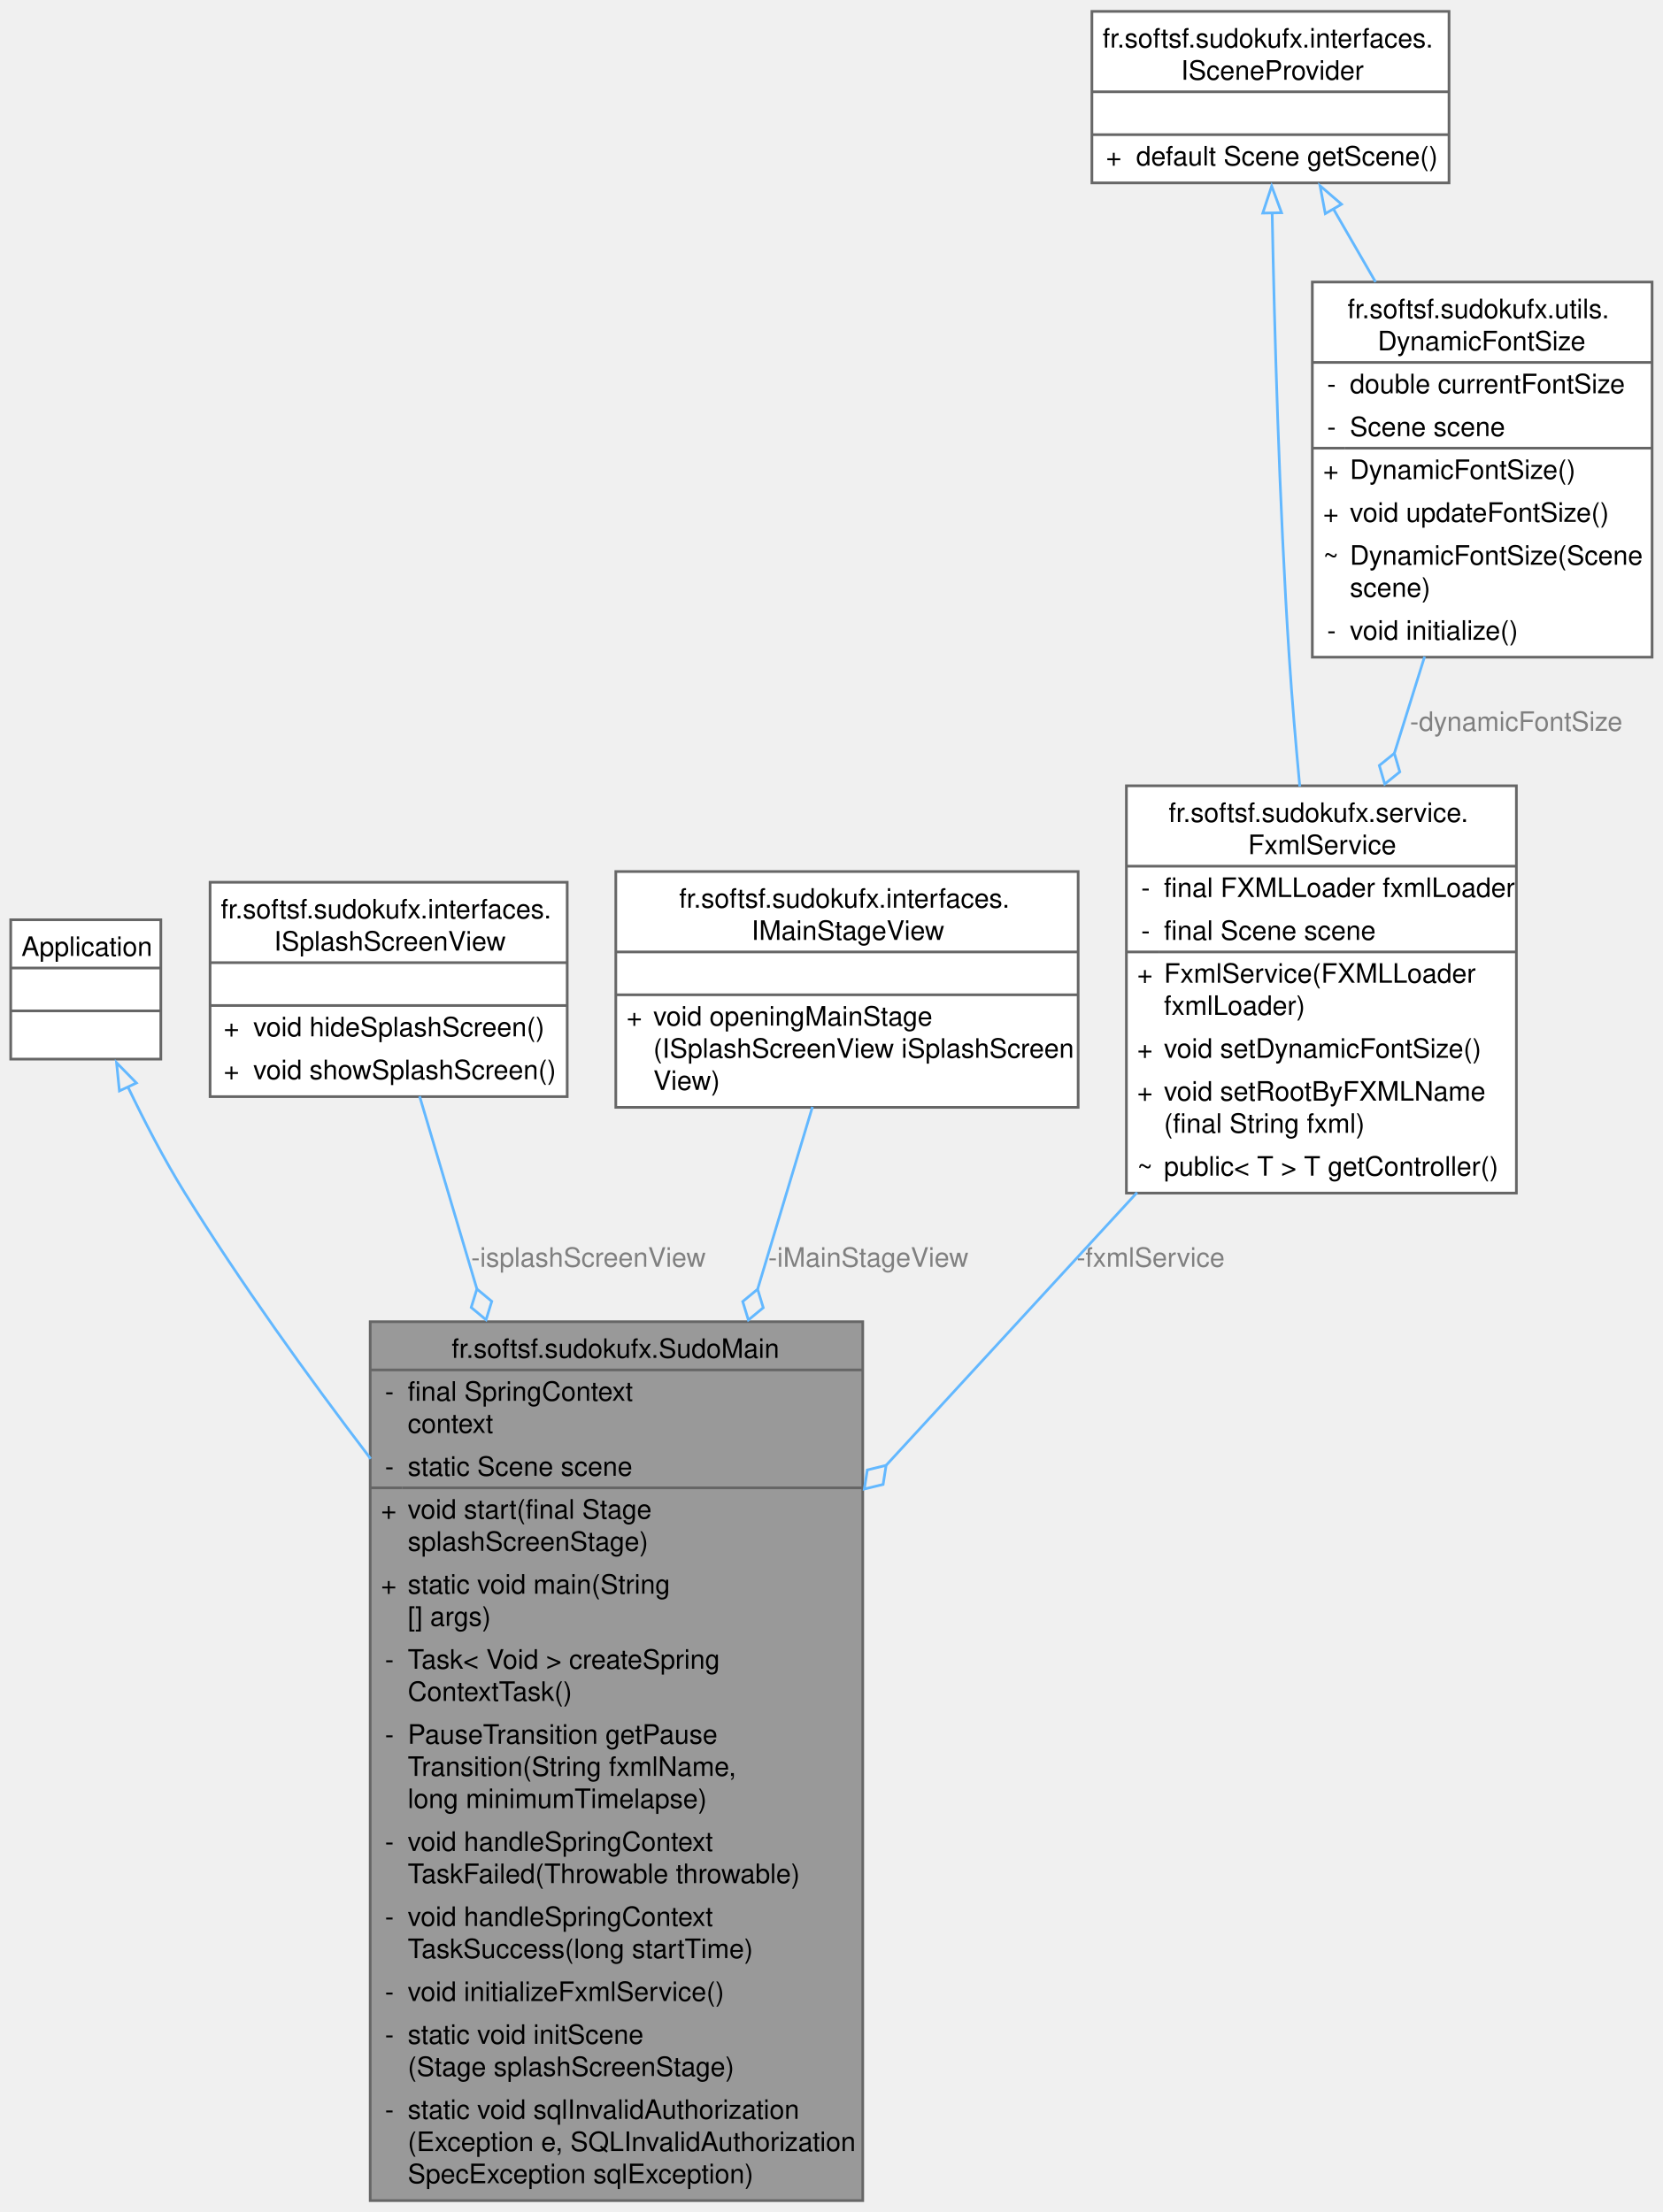
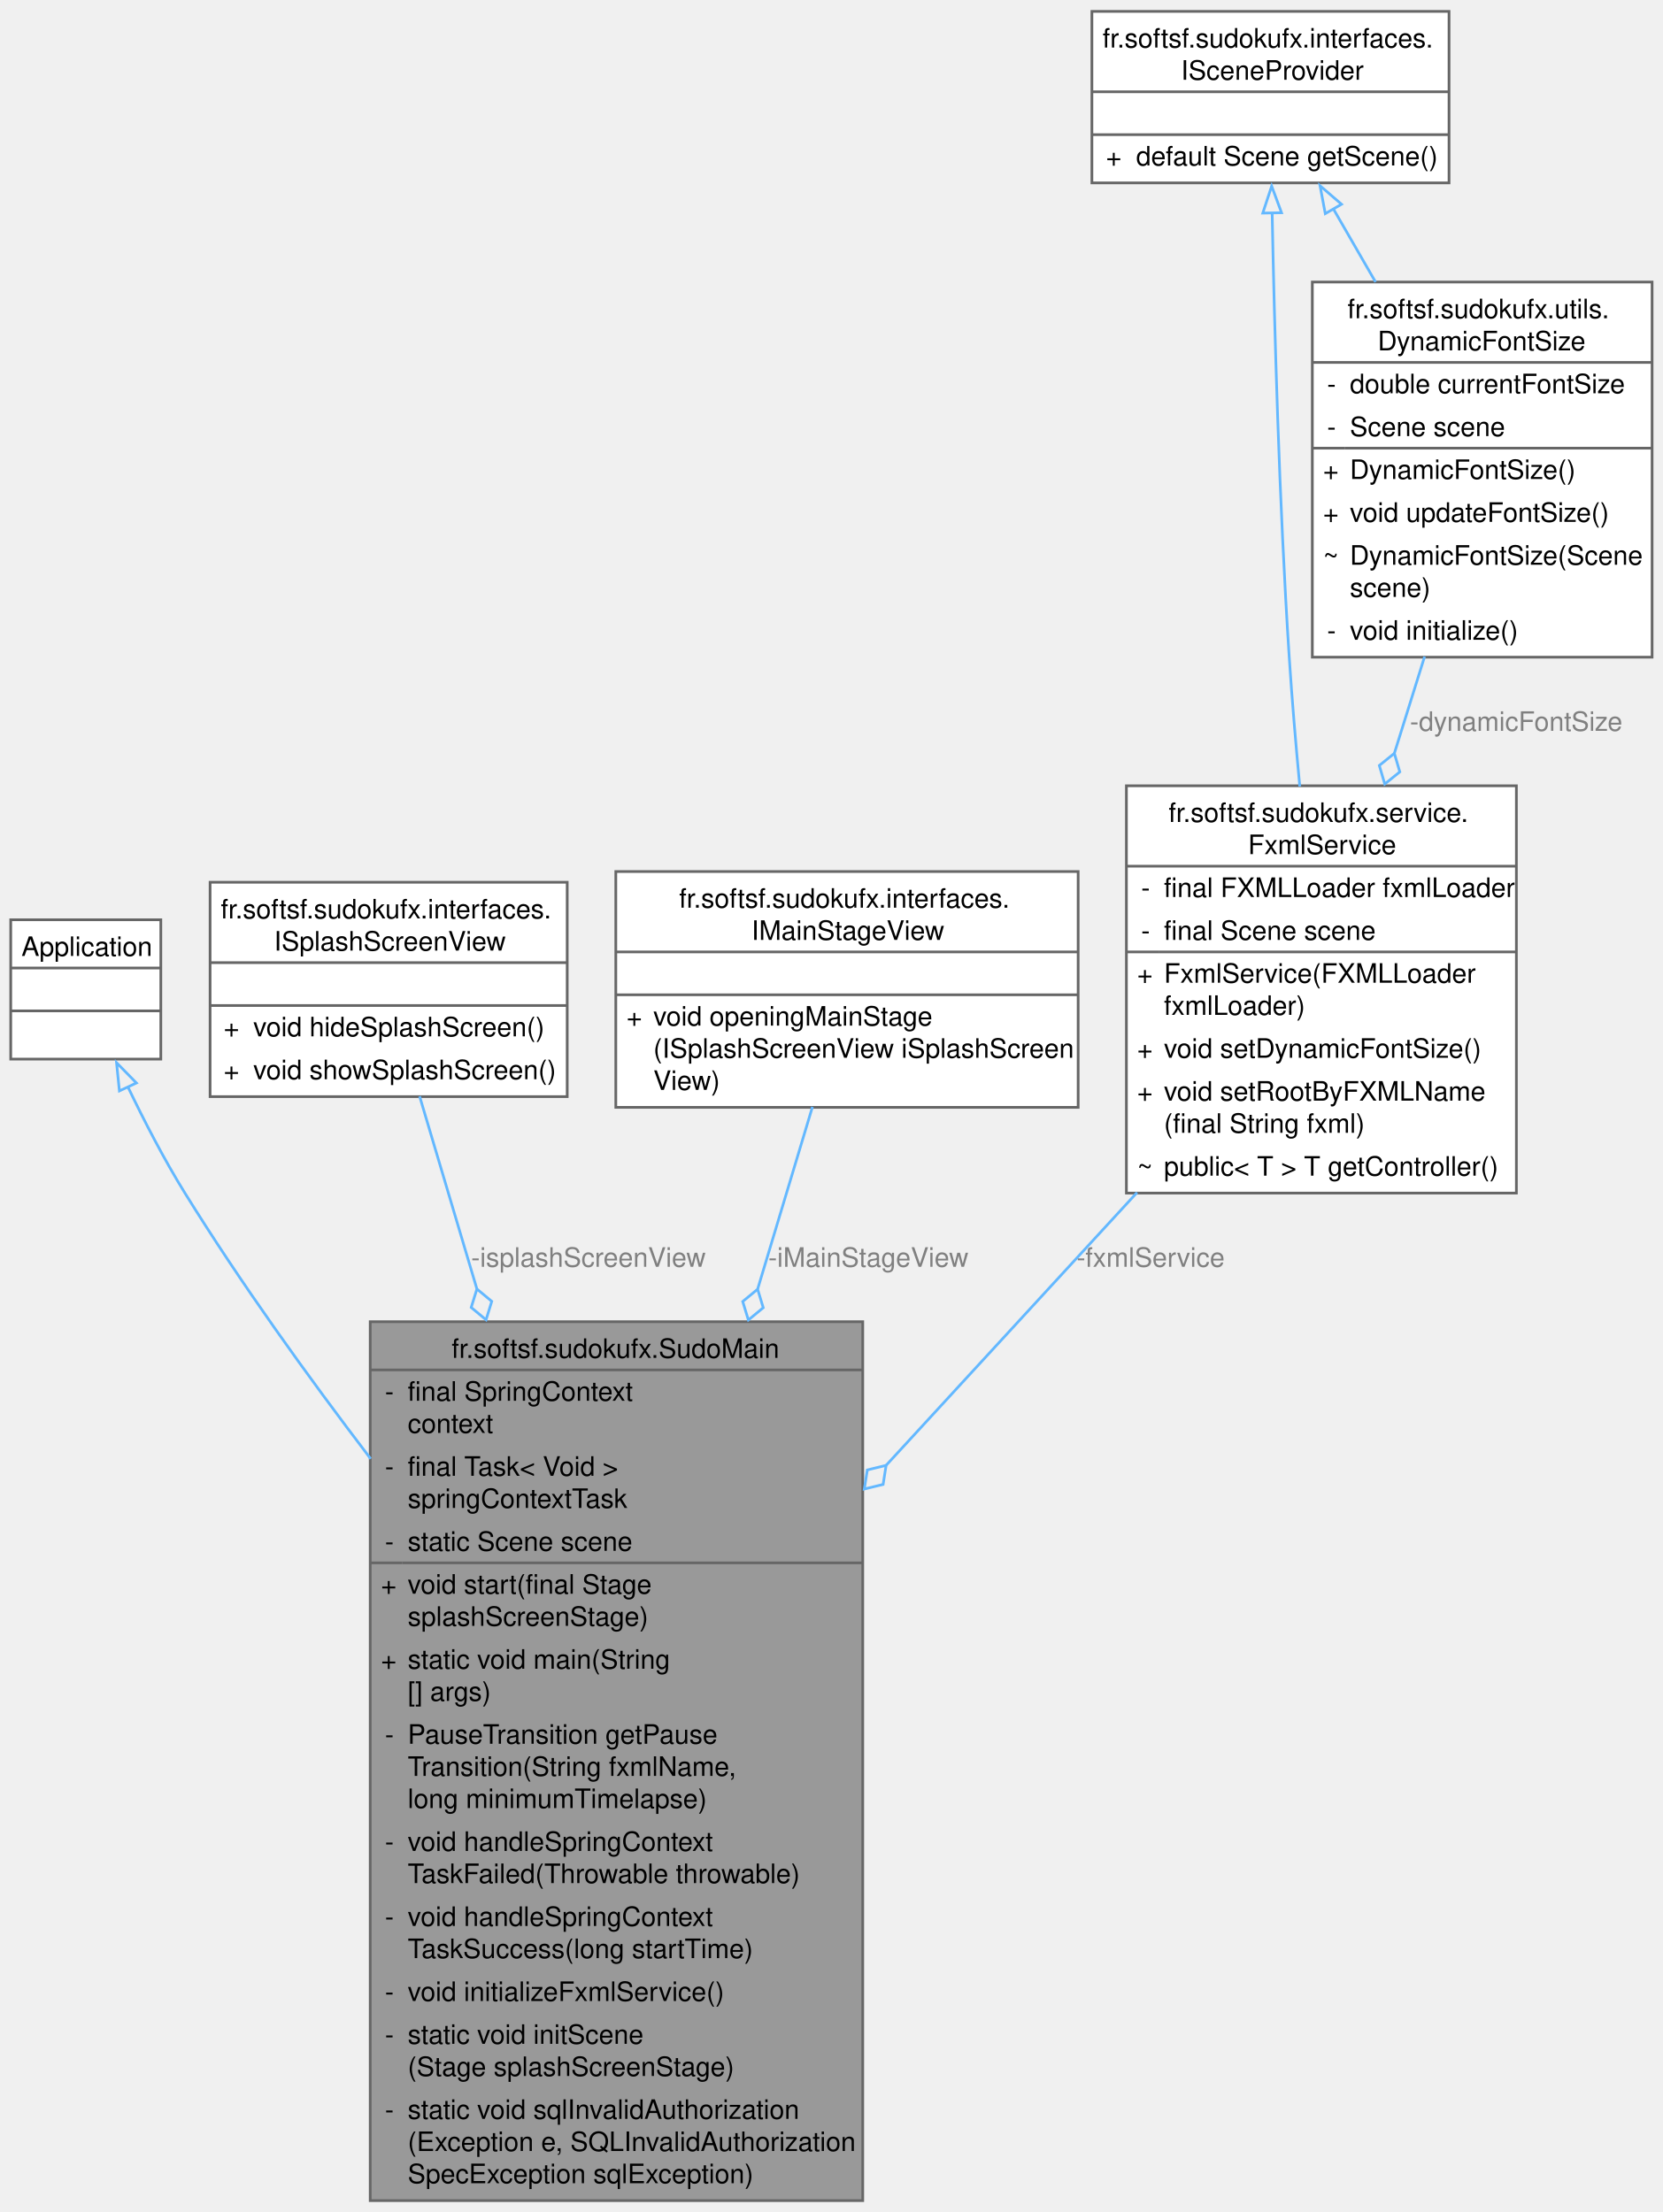
<svg xmlns="http://www.w3.org/2000/svg" xmlns:xlink="http://www.w3.org/1999/xlink" width="620pt" height="825pt" viewBox="0.00 0.00 620.38 825.00">
  <g id="graph0" class="graph" transform="scale(1 1) rotate(0) translate(4 821)">
    <g id="Node000001" class="node">
      <g id="a_Node000001">
        <a xlink:title="Main entry point for the Sudo application, responsible for initializing the JavaFX interface and the ...">
          <polygon fill="#999999" stroke="none" points="317.88,-328 134.12,-328 134.12,0 317.88,0 317.88,-328" />
          <text text-anchor="start" x="164.5" y="-314.5" font-family="Helvetica,sans-Serif" font-size="10.00">fr.softsf.sudokufx.SudoMain</text>
          <text text-anchor="start" x="139.62" y="-298.5" font-family="Helvetica,sans-Serif" font-size="10.00">-</text>
          <text text-anchor="start" x="148.12" y="-298.5" font-family="Helvetica,sans-Serif" font-size="10.00">final SpringContext</text>
          <text text-anchor="start" x="148.12" y="-286.5" font-family="Helvetica,sans-Serif" font-size="10.00"> context</text>
          <text text-anchor="start" x="139.62" y="-270.5" font-family="Helvetica,sans-Serif" font-size="10.00">-</text>
-           <text text-anchor="start" x="148.12" y="-270.5" font-family="Helvetica,sans-Serif" font-size="10.00">static Scene scene</text>
-           <text text-anchor="start" x="138.12" y="-254.5" font-family="Helvetica,sans-Serif" font-size="10.00">+</text>
-           <text text-anchor="start" x="148.12" y="-254.5" font-family="Helvetica,sans-Serif" font-size="10.00">void start(final Stage</text>
-           <text text-anchor="start" x="148.12" y="-242.5" font-family="Helvetica,sans-Serif" font-size="10.00"> splashScreenStage)</text>
+           <text text-anchor="start" x="148.12" y="-270.5" font-family="Helvetica,sans-Serif" font-size="10.00">final Task&lt; Void &gt;</text>
+           <text text-anchor="start" x="148.12" y="-258.5" font-family="Helvetica,sans-Serif" font-size="10.00"> springContextTask</text>
+           <text text-anchor="start" x="139.62" y="-242.5" font-family="Helvetica,sans-Serif" font-size="10.00">-</text>
+           <text text-anchor="start" x="148.12" y="-242.5" font-family="Helvetica,sans-Serif" font-size="10.00">static Scene scene</text>
          <text text-anchor="start" x="138.12" y="-226.5" font-family="Helvetica,sans-Serif" font-size="10.00">+</text>
-           <text text-anchor="start" x="148.12" y="-226.5" font-family="Helvetica,sans-Serif" font-size="10.00">static void main(String</text>
-           <text text-anchor="start" x="148.12" y="-214.5" font-family="Helvetica,sans-Serif" font-size="10.00">[] args)</text>
-           <text text-anchor="start" x="139.62" y="-198.5" font-family="Helvetica,sans-Serif" font-size="10.00">-</text>
-           <text text-anchor="start" x="148.12" y="-198.5" font-family="Helvetica,sans-Serif" font-size="10.00">Task&lt; Void &gt; createSpring</text>
-           <text text-anchor="start" x="148.12" y="-186.5" font-family="Helvetica,sans-Serif" font-size="10.00">ContextTask()</text>
+           <text text-anchor="start" x="148.12" y="-226.5" font-family="Helvetica,sans-Serif" font-size="10.00">void start(final Stage</text>
+           <text text-anchor="start" x="148.12" y="-214.5" font-family="Helvetica,sans-Serif" font-size="10.00"> splashScreenStage)</text>
+           <text text-anchor="start" x="138.12" y="-198.5" font-family="Helvetica,sans-Serif" font-size="10.00">+</text>
+           <text text-anchor="start" x="148.12" y="-198.5" font-family="Helvetica,sans-Serif" font-size="10.00">static void main(String</text>
+           <text text-anchor="start" x="148.12" y="-186.5" font-family="Helvetica,sans-Serif" font-size="10.00">[] args)</text>
          <text text-anchor="start" x="139.62" y="-170.5" font-family="Helvetica,sans-Serif" font-size="10.00">-</text>
          <text text-anchor="start" x="148.12" y="-170.5" font-family="Helvetica,sans-Serif" font-size="10.00">PauseTransition getPause</text>
          <text text-anchor="start" x="148.12" y="-158.5" font-family="Helvetica,sans-Serif" font-size="10.00">Transition(String fxmlName,</text>
          <text text-anchor="start" x="148.12" y="-146.5" font-family="Helvetica,sans-Serif" font-size="10.00"> long minimumTimelapse)</text>
          <text text-anchor="start" x="139.62" y="-130.5" font-family="Helvetica,sans-Serif" font-size="10.00">-</text>
          <text text-anchor="start" x="148.12" y="-130.5" font-family="Helvetica,sans-Serif" font-size="10.00">void handleSpringContext</text>
          <text text-anchor="start" x="148.12" y="-118.5" font-family="Helvetica,sans-Serif" font-size="10.00">TaskFailed(Throwable throwable)</text>
          <text text-anchor="start" x="139.62" y="-102.5" font-family="Helvetica,sans-Serif" font-size="10.00">-</text>
          <text text-anchor="start" x="148.12" y="-102.5" font-family="Helvetica,sans-Serif" font-size="10.00">void handleSpringContext</text>
          <text text-anchor="start" x="148.12" y="-90.5" font-family="Helvetica,sans-Serif" font-size="10.00">TaskSuccess(long startTime)</text>
          <text text-anchor="start" x="139.62" y="-74.5" font-family="Helvetica,sans-Serif" font-size="10.00">-</text>
          <text text-anchor="start" x="148.12" y="-74.5" font-family="Helvetica,sans-Serif" font-size="10.00">void initializeFxmlService()</text>
          <text text-anchor="start" x="139.62" y="-58.5" font-family="Helvetica,sans-Serif" font-size="10.00">-</text>
          <text text-anchor="start" x="148.12" y="-58.5" font-family="Helvetica,sans-Serif" font-size="10.00">static void initScene</text>
          <text text-anchor="start" x="148.12" y="-46.5" font-family="Helvetica,sans-Serif" font-size="10.00">(Stage splashScreenStage)</text>
          <text text-anchor="start" x="139.62" y="-30.5" font-family="Helvetica,sans-Serif" font-size="10.00">-</text>
          <text text-anchor="start" x="148.12" y="-30.5" font-family="Helvetica,sans-Serif" font-size="10.00">static void sqlInvalidAuthorization</text>
          <text text-anchor="start" x="148.12" y="-18.5" font-family="Helvetica,sans-Serif" font-size="10.00">(Exception e, SQLInvalidAuthorization</text>
          <text text-anchor="start" x="148.12" y="-6.5" font-family="Helvetica,sans-Serif" font-size="10.00">SpecException sqlException)</text>
          <polygon fill="#666666" stroke="#666666" points="134.12,-310 134.12,-310 317.88,-310 317.88,-310 134.12,-310" />
-           <polygon fill="#666666" stroke="#666666" points="134.12,-266 134.12,-266 146.12,-266 146.12,-266 134.12,-266" />
-           <polygon fill="#666666" stroke="#666666" points="146.12,-266 146.12,-266 317.88,-266 317.88,-266 146.12,-266" />
+           <polygon fill="#666666" stroke="#666666" points="134.12,-238 134.12,-238 146.12,-238 146.12,-238 134.12,-238" />
+           <polygon fill="#666666" stroke="#666666" points="146.12,-238 146.12,-238 317.88,-238 317.88,-238 146.12,-238" />
          <polygon fill="none" stroke="#666666" points="134.12,0 134.12,-328 317.88,-328 317.88,0 134.12,0" />
        </a>
      </g>
    </g>
    <g id="Node000002" class="node">
      <g id="a_Node000002">
        <a xlink:title=" ">
          <polygon fill="white" stroke="none" points="56,-478 0,-478 0,-426 56,-426 56,-478" />
          <text text-anchor="start" x="4" y="-464.5" font-family="Helvetica,sans-Serif" font-size="10.00">Application</text>
          <text text-anchor="start" x="26.5" y="-448.5" font-family="Helvetica,sans-Serif" font-size="10.00"> </text>
          <text text-anchor="start" x="26.5" y="-432.5" font-family="Helvetica,sans-Serif" font-size="10.00"> </text>
          <polygon fill="#666666" stroke="#666666" points="0,-460 0,-460 56,-460 56,-460 0,-460" />
          <polygon fill="#666666" stroke="#666666" points="0,-444 0,-444 56,-444 56,-444 0,-444" />
          <polygon fill="none" stroke="#666666" points="0,-426 0,-478 56,-478 56,-426 0,-426" />
        </a>
      </g>
    </g>
    <g id="edge1_Node000001_Node000002" class="edge">
      <g id="a_edge1_Node000001_Node000002">
        <a xlink:title=" ">
          <path fill="none" stroke="#63b8ff" d="M43.67,-415.73C49.8,-402.93 57.23,-388.53 65,-376 85.7,-342.62 110.47,-308.07 134.3,-276.83" />
          <polygon fill="none" stroke="#63b8ff" points="40.55,-414.13 39.48,-424.67 46.89,-417.1 40.55,-414.13" />
        </a>
      </g>
    </g>
    <g id="Node000003" class="node">
      <g id="a_Node000003">
        <a xlink:href="interfacefr_1_1softsf_1_1sudokufx_1_1interfaces_1_1_i_splash_screen_view.html" target="_top" xlink:title="Interface defining methods to hide or show the splash screen.">
          <polygon fill="white" stroke="none" points="207.62,-492 74.38,-492 74.38,-412 207.62,-412 207.62,-492" />
          <text text-anchor="start" x="78.38" y="-478.5" font-family="Helvetica,sans-Serif" font-size="10.00">fr.softsf.sudokufx.interfaces.</text>
          <text text-anchor="start" x="98.25" y="-466.5" font-family="Helvetica,sans-Serif" font-size="10.00">ISplashScreenView</text>
          <text text-anchor="start" x="139.5" y="-450.5" font-family="Helvetica,sans-Serif" font-size="10.00"> </text>
          <text text-anchor="start" x="79.44" y="-434.5" font-family="Helvetica,sans-Serif" font-size="10.00">+</text>
          <text text-anchor="start" x="90.5" y="-434.5" font-family="Helvetica,sans-Serif" font-size="10.00">void hideSplashScreen()</text>
          <text text-anchor="start" x="79.44" y="-418.5" font-family="Helvetica,sans-Serif" font-size="10.00">+</text>
          <text text-anchor="start" x="90.5" y="-418.5" font-family="Helvetica,sans-Serif" font-size="10.00">void showSplashScreen()</text>
          <polygon fill="#666666" stroke="#666666" points="74.38,-462 74.38,-462 207.62,-462 207.62,-462 74.38,-462" />
          <polygon fill="#666666" stroke="#666666" points="74.38,-446 74.38,-446 207.62,-446 207.62,-446 74.38,-446" />
          <polygon fill="none" stroke="#666666" points="74.38,-412 74.38,-492 207.62,-492 207.62,-412 74.38,-412" />
        </a>
      </g>
    </g>
    <g id="edge2_Node000001_Node000003" class="edge">
      <g id="a_edge2_Node000001_Node000003">
        <a xlink:title=" ">
          <path fill="none" stroke="#63b8ff" d="M152.55,-412.13C158.38,-392.53 165.9,-367.23 173.9,-340.31" />
          <polygon fill="none" stroke="#63b8ff" points="173.93,-340.21 171.8,-333.32 177.34,-328.71 179.47,-335.6 173.93,-340.21" />
        </a>
      </g>
      <text text-anchor="middle" x="215.54" y="-348.5" font-family="Helvetica,sans-Serif" font-size="10.00" fill="grey"> -isplashScreenView</text>
    </g>
    <g id="Node000004" class="node">
      <g id="a_Node000004">
        <a xlink:href="interfacefr_1_1softsf_1_1sudokufx_1_1interfaces_1_1_i_main_stage_view.html" target="_top" xlink:title="Interface defining method to open the main stage.">
          <polygon fill="white" stroke="none" points="398.25,-496 225.75,-496 225.75,-408 398.25,-408 398.25,-496" />
          <text text-anchor="start" x="249.38" y="-482.5" font-family="Helvetica,sans-Serif" font-size="10.00">fr.softsf.sudokufx.interfaces.</text>
          <text text-anchor="start" x="276.38" y="-470.5" font-family="Helvetica,sans-Serif" font-size="10.00">IMainStageView</text>
          <text text-anchor="start" x="310.5" y="-454.5" font-family="Helvetica,sans-Serif" font-size="10.00"> </text>
          <text text-anchor="start" x="229.75" y="-438.5" font-family="Helvetica,sans-Serif" font-size="10.00">+</text>
          <text text-anchor="start" x="239.75" y="-438.5" font-family="Helvetica,sans-Serif" font-size="10.00">void openingMainStage</text>
          <text text-anchor="start" x="239.75" y="-426.5" font-family="Helvetica,sans-Serif" font-size="10.00">(ISplashScreenView iSplashScreen</text>
          <text text-anchor="start" x="239.75" y="-414.5" font-family="Helvetica,sans-Serif" font-size="10.00">View)</text>
          <polygon fill="#666666" stroke="#666666" points="225.75,-466 225.75,-466 398.25,-466 398.25,-466 225.75,-466" />
          <polygon fill="#666666" stroke="#666666" points="225.75,-450 225.75,-450 398.25,-450 398.25,-450 225.75,-450" />
          <polygon fill="none" stroke="#666666" points="225.75,-408 225.75,-496 398.25,-496 398.25,-408 225.75,-408" />
        </a>
      </g>
    </g>
    <g id="edge3_Node000001_Node000004" class="edge">
      <g id="a_edge3_Node000001_Node000004">
        <a xlink:title=" ">
          <path fill="none" stroke="#63b8ff" d="M299.12,-408.18C293.41,-389.17 286.26,-365.4 278.69,-340.23" />
          <polygon fill="none" stroke="#63b8ff" points="278.66,-340.13 273.1,-335.54 275.21,-328.64 280.76,-333.23 278.66,-340.13" />
        </a>
      </g>
      <text text-anchor="middle" x="319.98" y="-348.5" font-family="Helvetica,sans-Serif" font-size="10.00" fill="grey"> -iMainStageView</text>
    </g>
    <g id="Node000005" class="node">
      <g id="a_Node000005">
        <a xlink:href="classfr_1_1softsf_1_1sudokufx_1_1service_1_1_fxml_service.html" target="_top" xlink:title="FxmlService is a Spring service that manages the loading of FXML files and updating the root of the J...">
          <polygon fill="white" stroke="none" points="561.75,-528 416.25,-528 416.25,-376 561.75,-376 561.75,-528" />
          <text text-anchor="start" x="432" y="-514.5" font-family="Helvetica,sans-Serif" font-size="10.00">fr.softsf.sudokufx.service.</text>
          <text text-anchor="start" x="461.62" y="-502.5" font-family="Helvetica,sans-Serif" font-size="10.00">FxmlService</text>
          <text text-anchor="start" x="421.75" y="-486.5" font-family="Helvetica,sans-Serif" font-size="10.00">-</text>
          <text text-anchor="start" x="430.25" y="-486.5" font-family="Helvetica,sans-Serif" font-size="10.00">final FXMLLoader fxmlLoader</text>
          <text text-anchor="start" x="421.75" y="-470.5" font-family="Helvetica,sans-Serif" font-size="10.00">-</text>
          <text text-anchor="start" x="430.25" y="-470.5" font-family="Helvetica,sans-Serif" font-size="10.00">final Scene scene</text>
          <text text-anchor="start" x="420.25" y="-454.5" font-family="Helvetica,sans-Serif" font-size="10.00">+</text>
          <text text-anchor="start" x="430.25" y="-454.5" font-family="Helvetica,sans-Serif" font-size="10.00">FxmlService(FXMLLoader</text>
          <text text-anchor="start" x="430.25" y="-442.5" font-family="Helvetica,sans-Serif" font-size="10.00"> fxmlLoader)</text>
          <text text-anchor="start" x="420.25" y="-426.5" font-family="Helvetica,sans-Serif" font-size="10.00">+</text>
          <text text-anchor="start" x="430.25" y="-426.5" font-family="Helvetica,sans-Serif" font-size="10.00">void setDynamicFontSize()</text>
          <text text-anchor="start" x="420.25" y="-410.5" font-family="Helvetica,sans-Serif" font-size="10.00">+</text>
          <text text-anchor="start" x="430.25" y="-410.5" font-family="Helvetica,sans-Serif" font-size="10.00">void setRootByFXMLName</text>
          <text text-anchor="start" x="430.25" y="-398.5" font-family="Helvetica,sans-Serif" font-size="10.00">(final String fxml)</text>
          <text text-anchor="start" x="420.25" y="-382.5" font-family="Helvetica,sans-Serif" font-size="10.00">~</text>
          <text text-anchor="start" x="430.25" y="-382.5" font-family="Helvetica,sans-Serif" font-size="10.00">public&lt; T &gt; T getController()</text>
          <polygon fill="#666666" stroke="#666666" points="416.25,-498 416.25,-498 561.75,-498 561.75,-498 416.25,-498" />
          <polygon fill="#666666" stroke="#666666" points="416.25,-466 416.25,-466 428.25,-466 428.25,-466 416.25,-466" />
          <polygon fill="#666666" stroke="#666666" points="428.25,-466 428.25,-466 561.75,-466 561.75,-466 428.25,-466" />
          <polygon fill="none" stroke="#666666" points="416.25,-376 416.25,-528 561.75,-528 561.75,-376 416.25,-376" />
        </a>
      </g>
    </g>
    <g id="edge4_Node000001_Node000005" class="edge">
      <g id="a_edge4_Node000001_Node000005">
        <a xlink:title=" ">
          <path fill="none" stroke="#63b8ff" d="M420.24,-376.23C391.65,-345.14 357.9,-308.43 326.61,-274.41" />
          <polygon fill="none" stroke="#63b8ff" points="326.6,-274.39 319.59,-272.68 318.47,-265.56 325.48,-267.27 326.6,-274.39" />
        </a>
      </g>
      <text text-anchor="middle" x="425.3" y="-348.5" font-family="Helvetica,sans-Serif" font-size="10.00" fill="grey"> -fxmlService</text>
    </g>
    <g id="Node000006" class="node">
      <g id="a_Node000006">
        <a xlink:href="interfacefr_1_1softsf_1_1sudokufx_1_1interfaces_1_1_i_scene_provider.html" target="_top" xlink:title="Interface ISceneProvider.">
          <polygon fill="white" stroke="none" points="536.62,-817 403.38,-817 403.38,-753 536.62,-753 536.62,-817" />
          <text text-anchor="start" x="407.38" y="-803.5" font-family="Helvetica,sans-Serif" font-size="10.00">fr.softsf.sudokufx.interfaces.</text>
          <text text-anchor="start" x="436.62" y="-791.5" font-family="Helvetica,sans-Serif" font-size="10.00">ISceneProvider</text>
          <text text-anchor="start" x="468.5" y="-775.5" font-family="Helvetica,sans-Serif" font-size="10.00"> </text>
          <text text-anchor="start" x="408.62" y="-759.5" font-family="Helvetica,sans-Serif" font-size="10.00">+</text>
          <text text-anchor="start" x="419.88" y="-759.5" font-family="Helvetica,sans-Serif" font-size="10.00">default Scene getScene()</text>
          <polygon fill="#666666" stroke="#666666" points="403.38,-787 403.38,-787 536.62,-787 536.62,-787 403.38,-787" />
          <polygon fill="#666666" stroke="#666666" points="403.38,-771 403.38,-771 536.62,-771 536.62,-771 403.38,-771" />
          <polygon fill="none" stroke="#666666" points="403.38,-753 403.38,-817 536.62,-817 536.62,-753 403.38,-753" />
        </a>
      </g>
    </g>
    <g id="edge5_Node000005_Node000006" class="edge">
      <g id="a_edge5_Node000005_Node000006">
        <a xlink:title=" ">
          <path fill="none" stroke="#63b8ff" d="M470.63,-741.86C471.45,-699.82 473.24,-633.38 477,-576 478.02,-560.37 479.44,-543.65 480.94,-527.74" />
          <polygon fill="none" stroke="#63b8ff" points="467.13,-741.73 470.45,-751.8 474.13,-741.86 467.13,-741.73" />
        </a>
      </g>
    </g>
    <g id="Node000007" class="node">
      <g id="a_Node000007">
        <a xlink:href="classfr_1_1softsf_1_1sudokufx_1_1utils_1_1_dynamic_font_size.html" target="_top" xlink:title="Manages dynamic font sizing based on the dimensions of a JavaFX Scene.">
          <polygon fill="white" stroke="none" points="612.38,-716 485.62,-716 485.62,-576 612.38,-576 612.38,-716" />
          <text text-anchor="start" x="498.75" y="-702.5" font-family="Helvetica,sans-Serif" font-size="10.00">fr.softsf.sudokufx.utils.</text>
          <text text-anchor="start" x="510" y="-690.5" font-family="Helvetica,sans-Serif" font-size="10.00">DynamicFontSize</text>
          <text text-anchor="start" x="491.12" y="-674.5" font-family="Helvetica,sans-Serif" font-size="10.00">-</text>
          <text text-anchor="start" x="499.62" y="-674.5" font-family="Helvetica,sans-Serif" font-size="10.00">double currentFontSize</text>
          <text text-anchor="start" x="491.12" y="-658.5" font-family="Helvetica,sans-Serif" font-size="10.00">-</text>
          <text text-anchor="start" x="499.62" y="-658.5" font-family="Helvetica,sans-Serif" font-size="10.00">Scene scene</text>
          <text text-anchor="start" x="489.62" y="-642.5" font-family="Helvetica,sans-Serif" font-size="10.00">+</text>
          <text text-anchor="start" x="499.62" y="-642.5" font-family="Helvetica,sans-Serif" font-size="10.00">DynamicFontSize()</text>
          <text text-anchor="start" x="489.62" y="-626.5" font-family="Helvetica,sans-Serif" font-size="10.00">+</text>
          <text text-anchor="start" x="499.62" y="-626.5" font-family="Helvetica,sans-Serif" font-size="10.00">void updateFontSize()</text>
          <text text-anchor="start" x="489.62" y="-610.5" font-family="Helvetica,sans-Serif" font-size="10.00">~</text>
          <text text-anchor="start" x="499.62" y="-610.5" font-family="Helvetica,sans-Serif" font-size="10.00">DynamicFontSize(Scene</text>
          <text text-anchor="start" x="499.62" y="-598.5" font-family="Helvetica,sans-Serif" font-size="10.00"> scene)</text>
          <text text-anchor="start" x="491.12" y="-582.5" font-family="Helvetica,sans-Serif" font-size="10.00">-</text>
          <text text-anchor="start" x="499.62" y="-582.5" font-family="Helvetica,sans-Serif" font-size="10.00">void initialize()</text>
          <polygon fill="#666666" stroke="#666666" points="485.62,-686 485.62,-686 612.38,-686 612.38,-686 485.62,-686" />
          <polygon fill="#666666" stroke="#666666" points="485.62,-654 485.62,-654 497.62,-654 497.62,-654 485.62,-654" />
          <polygon fill="#666666" stroke="#666666" points="497.62,-654 497.62,-654 612.38,-654 612.38,-654 497.62,-654" />
          <polygon fill="none" stroke="#666666" points="485.62,-576 485.62,-716 612.38,-716 612.38,-576 485.62,-576" />
        </a>
      </g>
    </g>
    <g id="edge7_Node000007_Node000006" class="edge">
      <g id="a_edge7_Node000007_Node000006">
        <a xlink:title=" ">
          <path fill="none" stroke="#63b8ff" d="M493.38,-743.45C498.38,-734.79 503.79,-725.4 509.21,-716" />
          <polygon fill="none" stroke="#63b8ff" points="490.45,-741.53 488.49,-751.94 496.51,-745.03 490.45,-741.53" />
        </a>
      </g>
    </g>
    <g id="edge6_Node000005_Node000007" class="edge">
      <g id="a_edge6_Node000005_Node000007">
        <a xlink:title=" ">
          <path fill="none" stroke="#63b8ff" d="M527.51,-576.23C523.83,-564.44 519.96,-552.06 516.15,-539.88" />
          <polygon fill="none" stroke="#63b8ff" points="516.22,-540.11 510.61,-535.58 512.64,-528.66 518.25,-533.19 516.22,-540.11" />
        </a>
      </g>
      <text text-anchor="middle" x="561.67" y="-548.5" font-family="Helvetica,sans-Serif" font-size="10.00" fill="grey"> -dynamicFontSize</text>
    </g>
  </g>
</svg>
